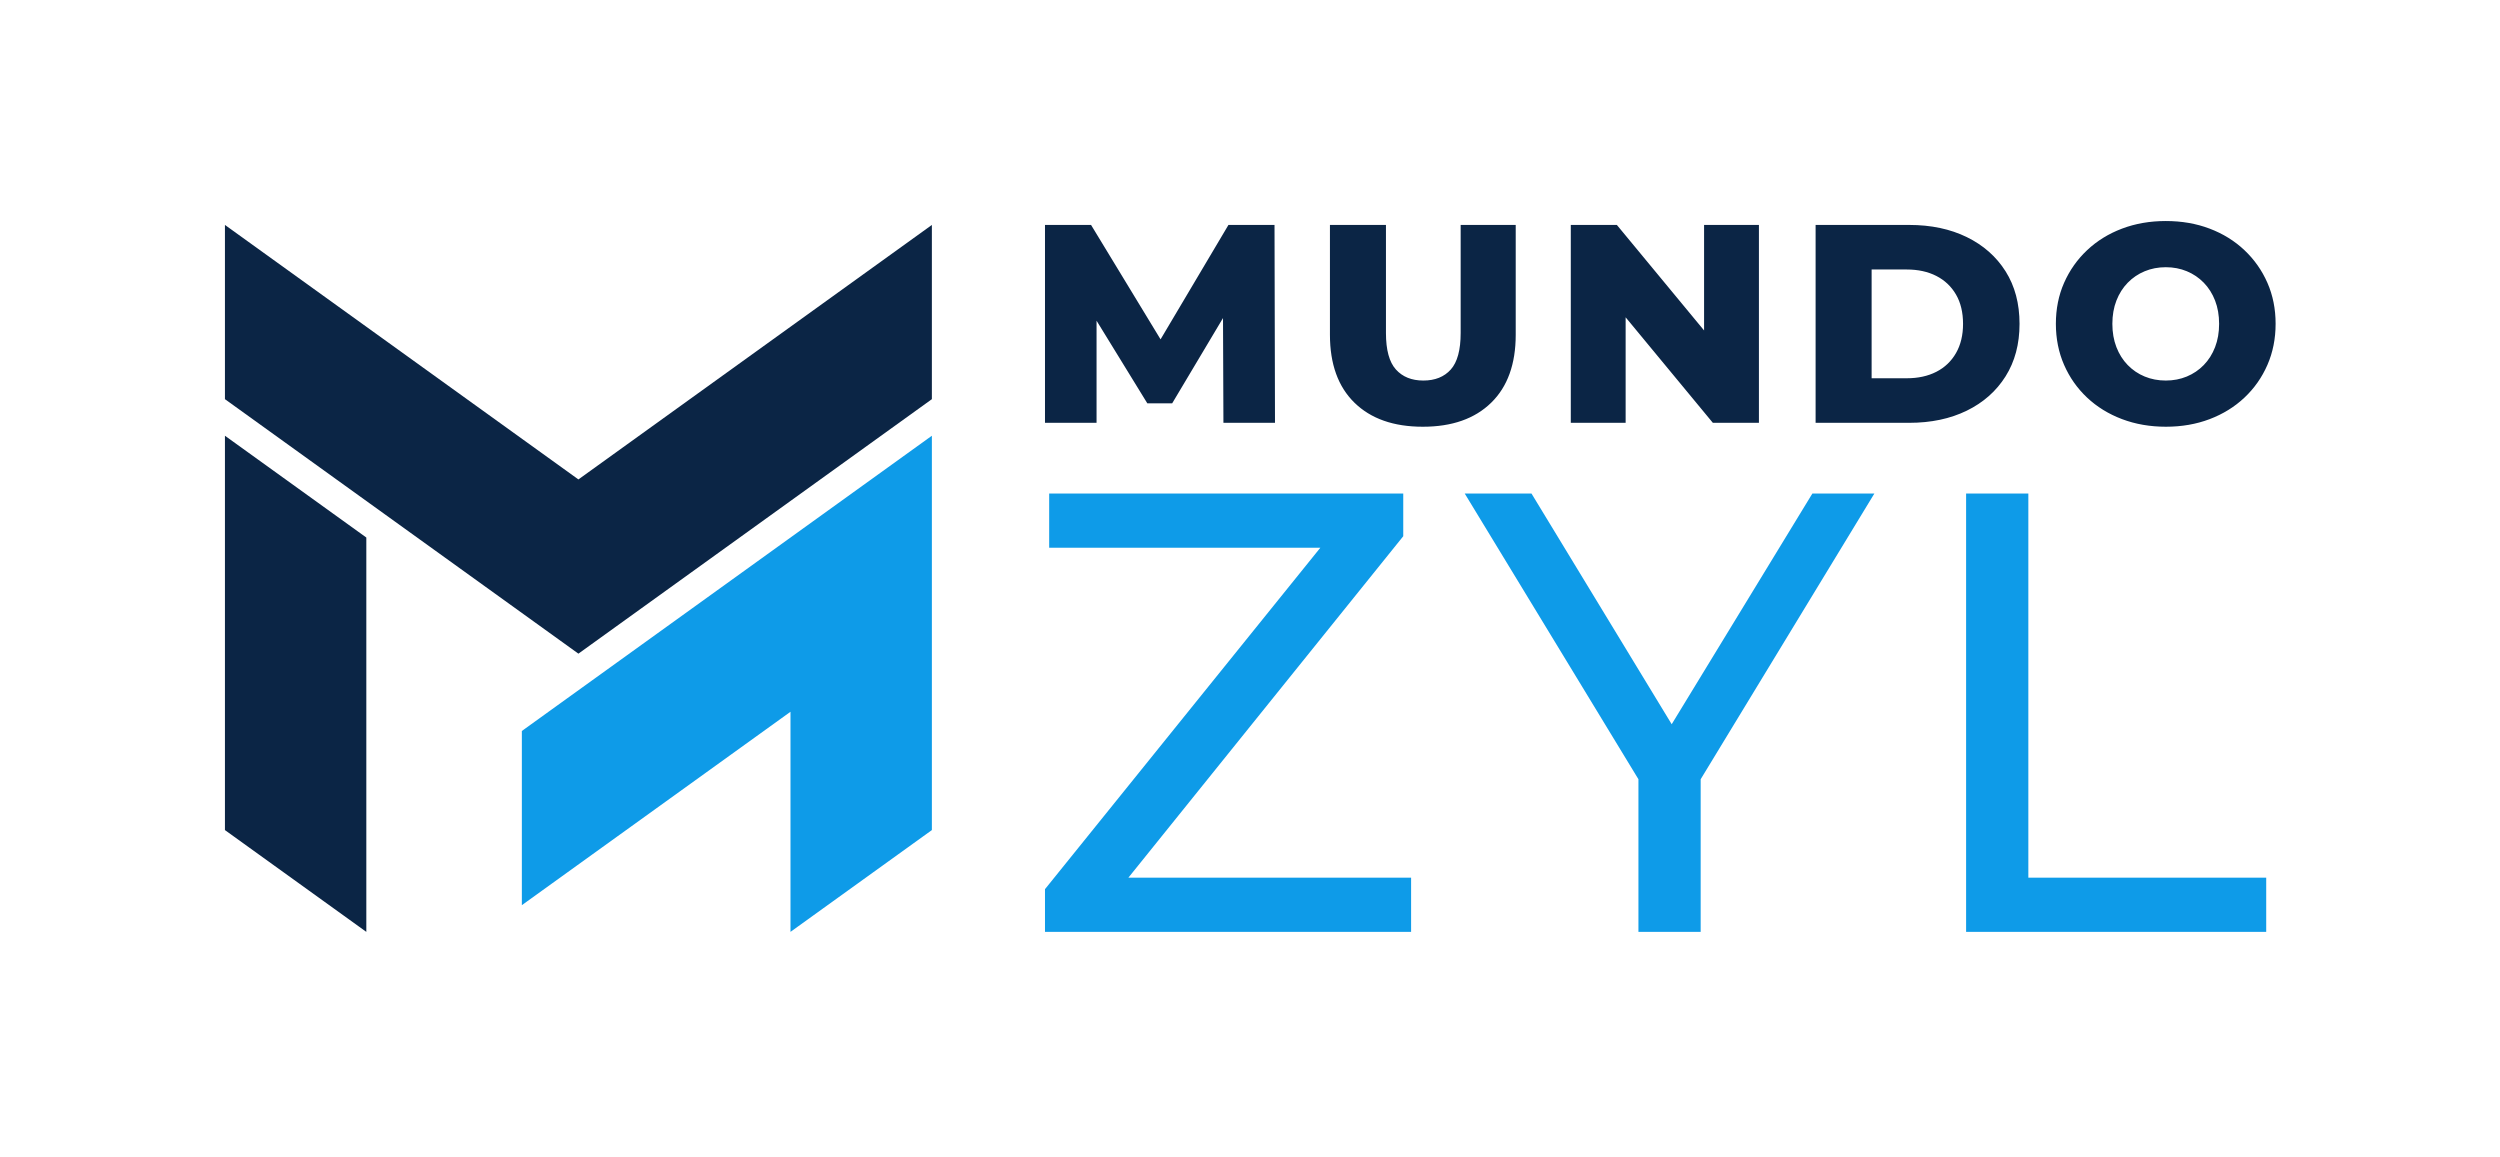
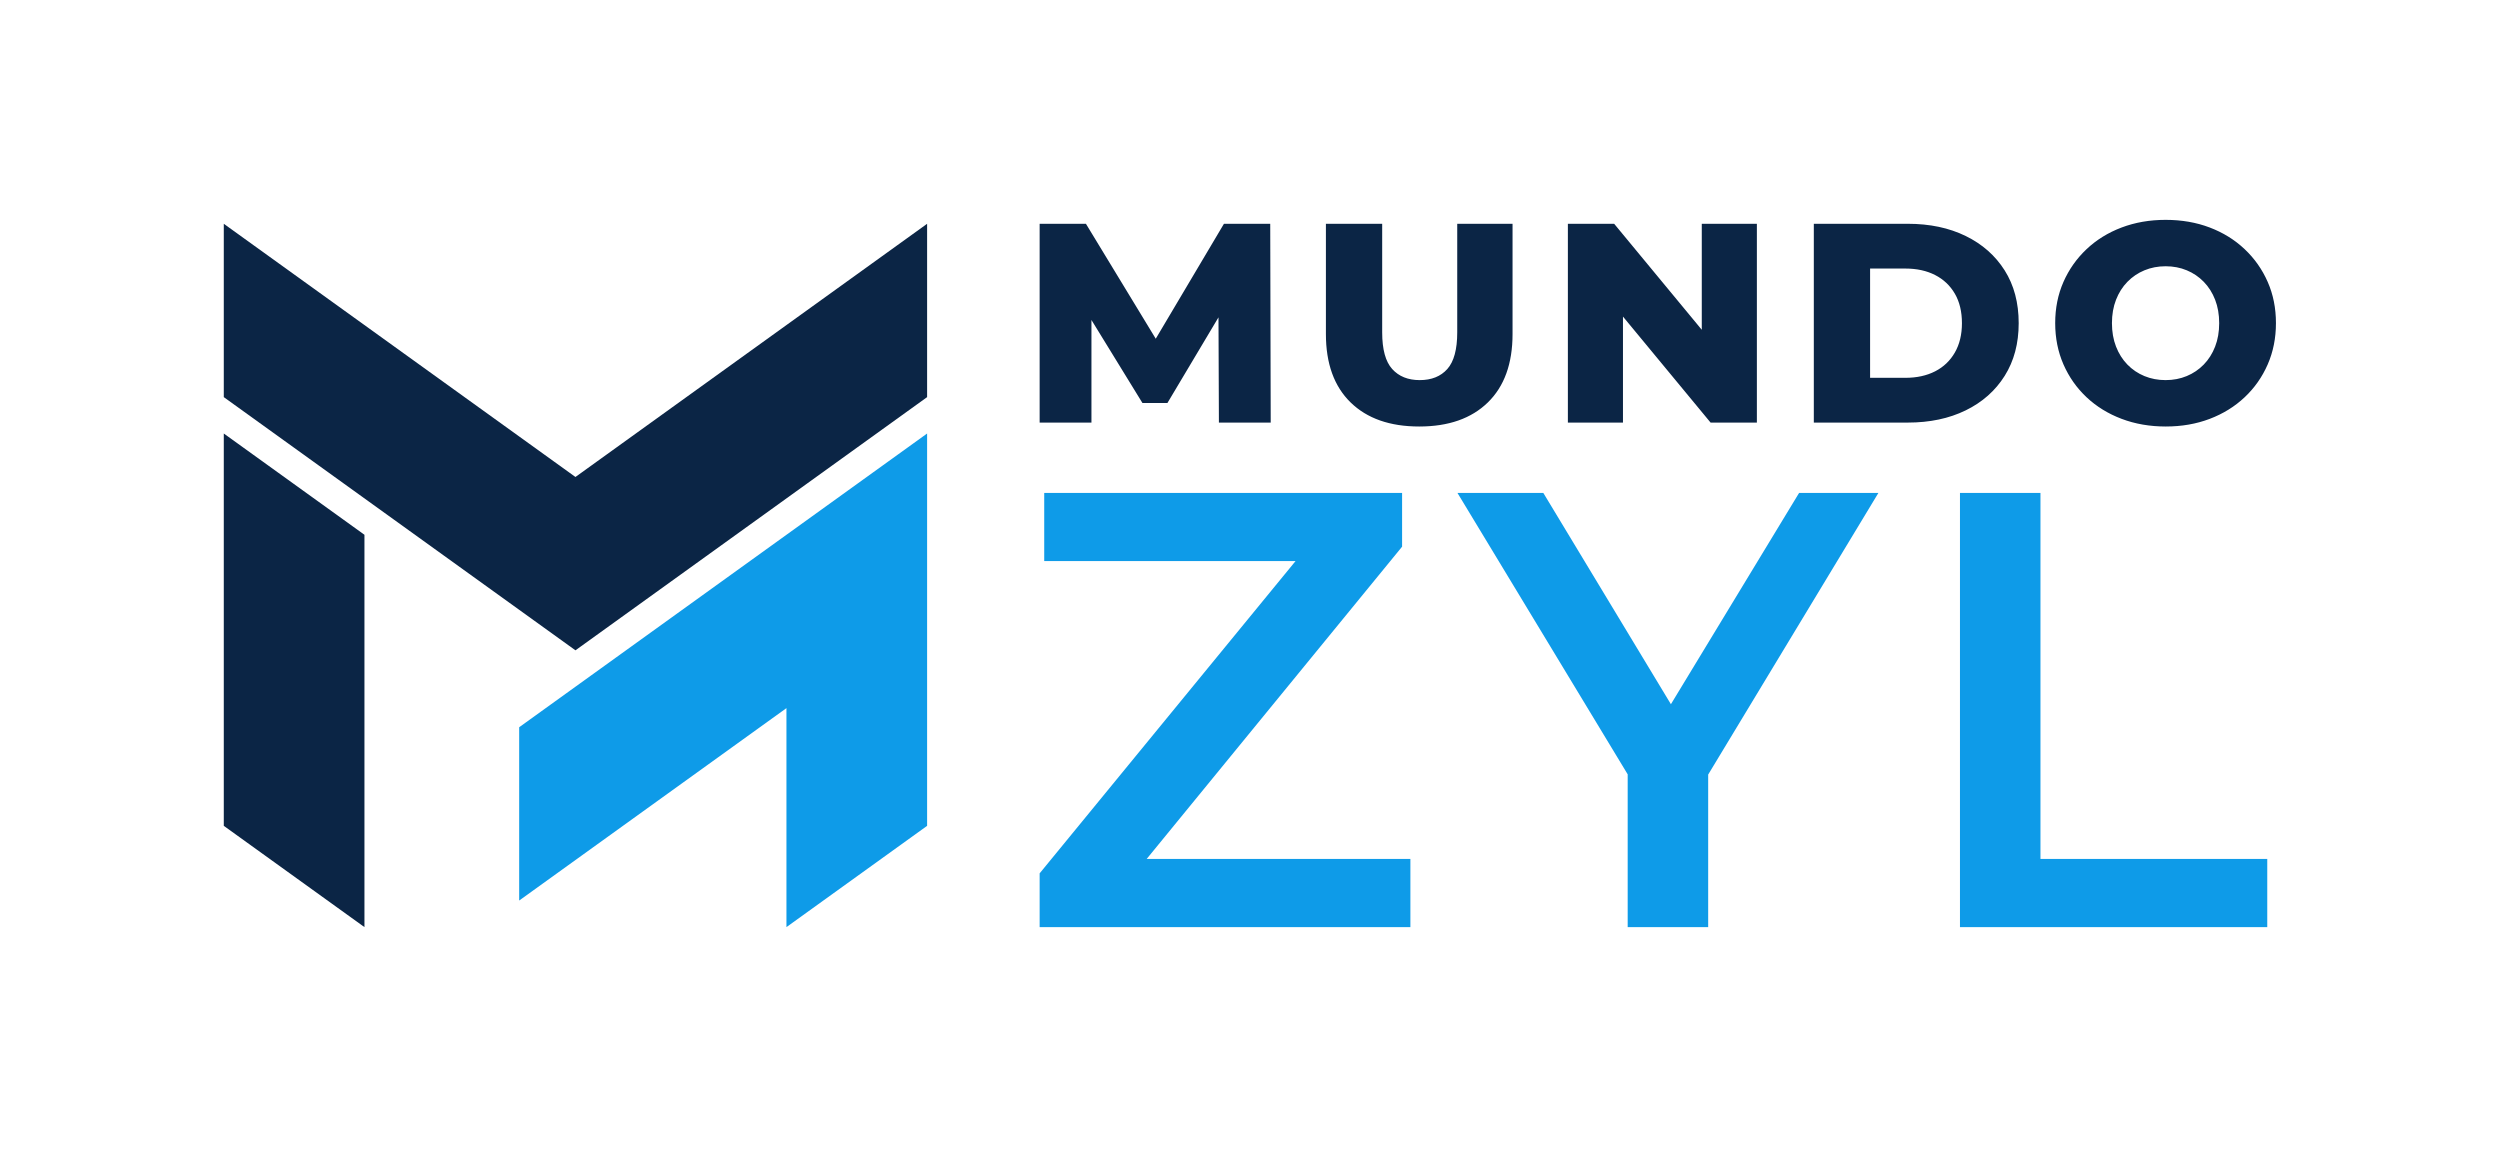
- <svg xmlns="http://www.w3.org/2000/svg" viewBox="0 0 778 360" width="778" height="360" role="img" aria-label="MUNDOZYL">
+ <svg xmlns="http://www.w3.org/2000/svg" viewBox="0 0 782 360" width="782" height="360" role="img" aria-label="MUNDOZYL">
  <polygon points="70.00,135.60 114.00,167.28 114.00,290.00 70.00,258.32" fill="#0B2545" />
  <polygon points="70.00,70.00 180.00,149.20 290.00,70.00 290.00,124.22 180.00,203.42 70.00,124.22" fill="#0B2545" />
  <polygon points="162.40,227.48 290.00,135.60 290.00,258.32 246.00,290.00 246.00,221.50 162.40,281.69" fill="#0E9BE8" />
-   <path d="M325.2 131.582V70H339.537L364.989 111.897H357.435L382.292 70H396.629L396.777 131.582H380.73L380.581 94.408H383.326L364.779 125.521H357.05L337.935 94.408H341.248V131.582ZM442.785 132.798Q429.167 132.798 421.522 125.335Q413.877 117.873 413.877 104.17V70H431.309V103.636Q431.309 111.548 434.406 114.986Q437.503 118.425 442.933 118.425Q448.424 118.425 451.491 114.986Q454.558 111.548 454.558 103.636V70H471.692V104.17Q471.692 117.873 464.047 125.335Q456.402 132.798 442.785 132.798ZM488.831 131.582V70H503.168L537.08 111.026H530.309V70H547.376V131.582H533.039L499.127 90.556H505.898V131.582ZM565.016 131.582V70H594.139Q604.322 70 612.057 73.78Q619.791 77.56 624.135 84.435Q628.479 91.311 628.479 100.791Q628.479 110.21 624.135 117.116Q619.791 124.022 612.057 127.802Q604.322 131.582 594.139 131.582ZM582.448 117.715H593.368Q598.668 117.715 602.595 115.702Q606.522 113.689 608.71 109.872Q610.899 106.054 610.899 100.791Q610.899 95.44 608.71 91.666Q606.522 87.892 602.595 85.879Q598.668 83.867 593.368 83.867H582.448ZM674.028 132.798Q666.635 132.798 660.36 130.423Q654.085 128.047 649.491 123.72Q644.897 119.393 642.342 113.548Q639.788 107.703 639.788 100.762Q639.788 93.821 642.342 88.018Q644.897 82.215 649.495 77.871Q654.092 73.526 660.353 71.155Q666.614 68.784 673.992 68.784Q681.421 68.784 687.648 71.15Q693.875 73.517 698.467 77.852Q703.059 82.188 705.613 88Q708.168 93.813 708.168 100.765Q708.168 107.717 705.614 113.568Q703.059 119.42 698.467 123.743Q693.875 128.065 687.648 130.432Q681.421 132.798 674.028 132.798ZM673.989 118.425Q677.523 118.425 680.537 117.174Q683.551 115.923 685.809 113.606Q688.067 111.29 689.328 108.04Q690.588 104.791 690.588 100.783Q690.588 96.774 689.331 93.535Q688.073 90.296 685.814 87.978Q683.555 85.66 680.541 84.408Q677.528 83.157 673.994 83.157Q670.461 83.157 667.438 84.409Q664.416 85.662 662.152 87.982Q659.888 90.301 658.628 93.543Q657.368 96.784 657.368 100.782Q657.368 104.78 658.627 108.03Q659.885 111.279 662.147 113.605Q664.409 115.931 667.432 117.178Q670.455 118.425 673.989 118.425Z" fill="#0B2545" />
-   <path d="M325.2 290.0V276.708L416.903 162.997L419.073 170.451H326.504V153.582H436.691V166.873L345.153 280.584L342.818 273.131H439.134V290.0ZM509.88 290.0V237.81L514.311 249.785L455.819 153.582H476.595L525.939 234.77H514.505L564.014 153.582H583.309L524.818 249.785L529.248 237.81V290.0ZM611.852 290.0V153.582H631.22V273.131H705.245V290.0Z" fill="#0E9BE8" />
+   <path d="M325.2 132.184V70H339.677L365.378 112.306H357.75L382.85 70H397.328L397.478 132.184H381.273L381.123 94.647H383.895L365.166 126.064H357.361L338.06 94.647H341.405V132.184ZM443.935 133.412Q430.184 133.412 422.464 125.877Q414.745 118.341 414.745 104.504V70H432.347V103.965Q432.347 111.954 435.474 115.426Q438.602 118.898 444.085 118.898Q449.629 118.898 452.726 115.426Q455.823 111.954 455.823 103.965V70H473.125V104.504Q473.125 118.341 465.405 125.877Q457.686 133.412 443.935 133.412ZM490.432 132.184V70H504.909L539.153 111.427H532.316V70H549.55V132.184H535.073L500.829 90.757H507.666V132.184ZM567.362 132.184V70H596.77Q607.053 70 614.863 73.817Q622.673 77.634 627.059 84.576Q631.446 91.519 631.446 101.092Q631.446 110.603 627.059 117.577Q622.673 124.55 614.863 128.367Q607.053 132.184 596.77 132.184ZM584.964 118.182H595.992Q601.343 118.182 605.308 116.149Q609.274 114.117 611.484 110.262Q613.694 106.407 613.694 101.092Q613.694 95.688 611.484 91.878Q609.274 88.067 605.308 86.035Q601.343 84.002 595.992 84.002H584.964ZM677.44 133.412Q669.975 133.412 663.639 131.014Q657.303 128.615 652.663 124.246Q648.024 119.876 645.445 113.974Q642.865 108.072 642.865 101.063Q642.865 94.054 645.445 88.194Q648.024 82.334 652.667 77.948Q657.31 73.561 663.632 71.166Q669.954 68.772 677.404 68.772Q684.906 68.772 691.194 71.161Q697.482 73.551 702.119 77.929Q706.755 82.307 709.335 88.176Q711.914 94.046 711.914 101.066Q711.914 108.086 709.335 113.995Q706.756 119.903 702.119 124.268Q697.482 128.633 691.194 131.023Q684.906 133.412 677.44 133.412ZM677.401 118.898Q680.969 118.898 684.013 117.635Q687.057 116.372 689.337 114.033Q691.617 111.694 692.89 108.412Q694.162 105.131 694.162 101.084Q694.162 97.036 692.893 93.766Q691.623 90.495 689.342 88.154Q687.06 85.813 684.018 84.549Q680.975 83.286 677.406 83.286Q673.838 83.286 670.786 84.55Q667.734 85.815 665.448 88.158Q663.162 90.5 661.89 93.773Q660.617 97.046 660.617 101.083Q660.617 105.12 661.888 108.402Q663.159 111.683 665.443 114.032Q667.727 116.381 670.78 117.64Q673.833 118.898 677.401 118.898Z" fill="#0B2545" />
+   <path d="M325.2 290.0V273.185L413.032 166.009L415.956 175.5H326.633V154.184H438.575V170.999L350.911 278.175L347.819 268.684H441.172V290.0ZM509.139 290.0V236.348L514.886 251.711L455.889 154.184H482.747L530.205 232.773H515.08L562.758 154.184H587.567L528.621 251.711L534.318 236.348V290.0ZM613.078 290.0V154.184H638.257V268.684H709.198V290.0Z" fill="#0E9BE8" />
</svg>
